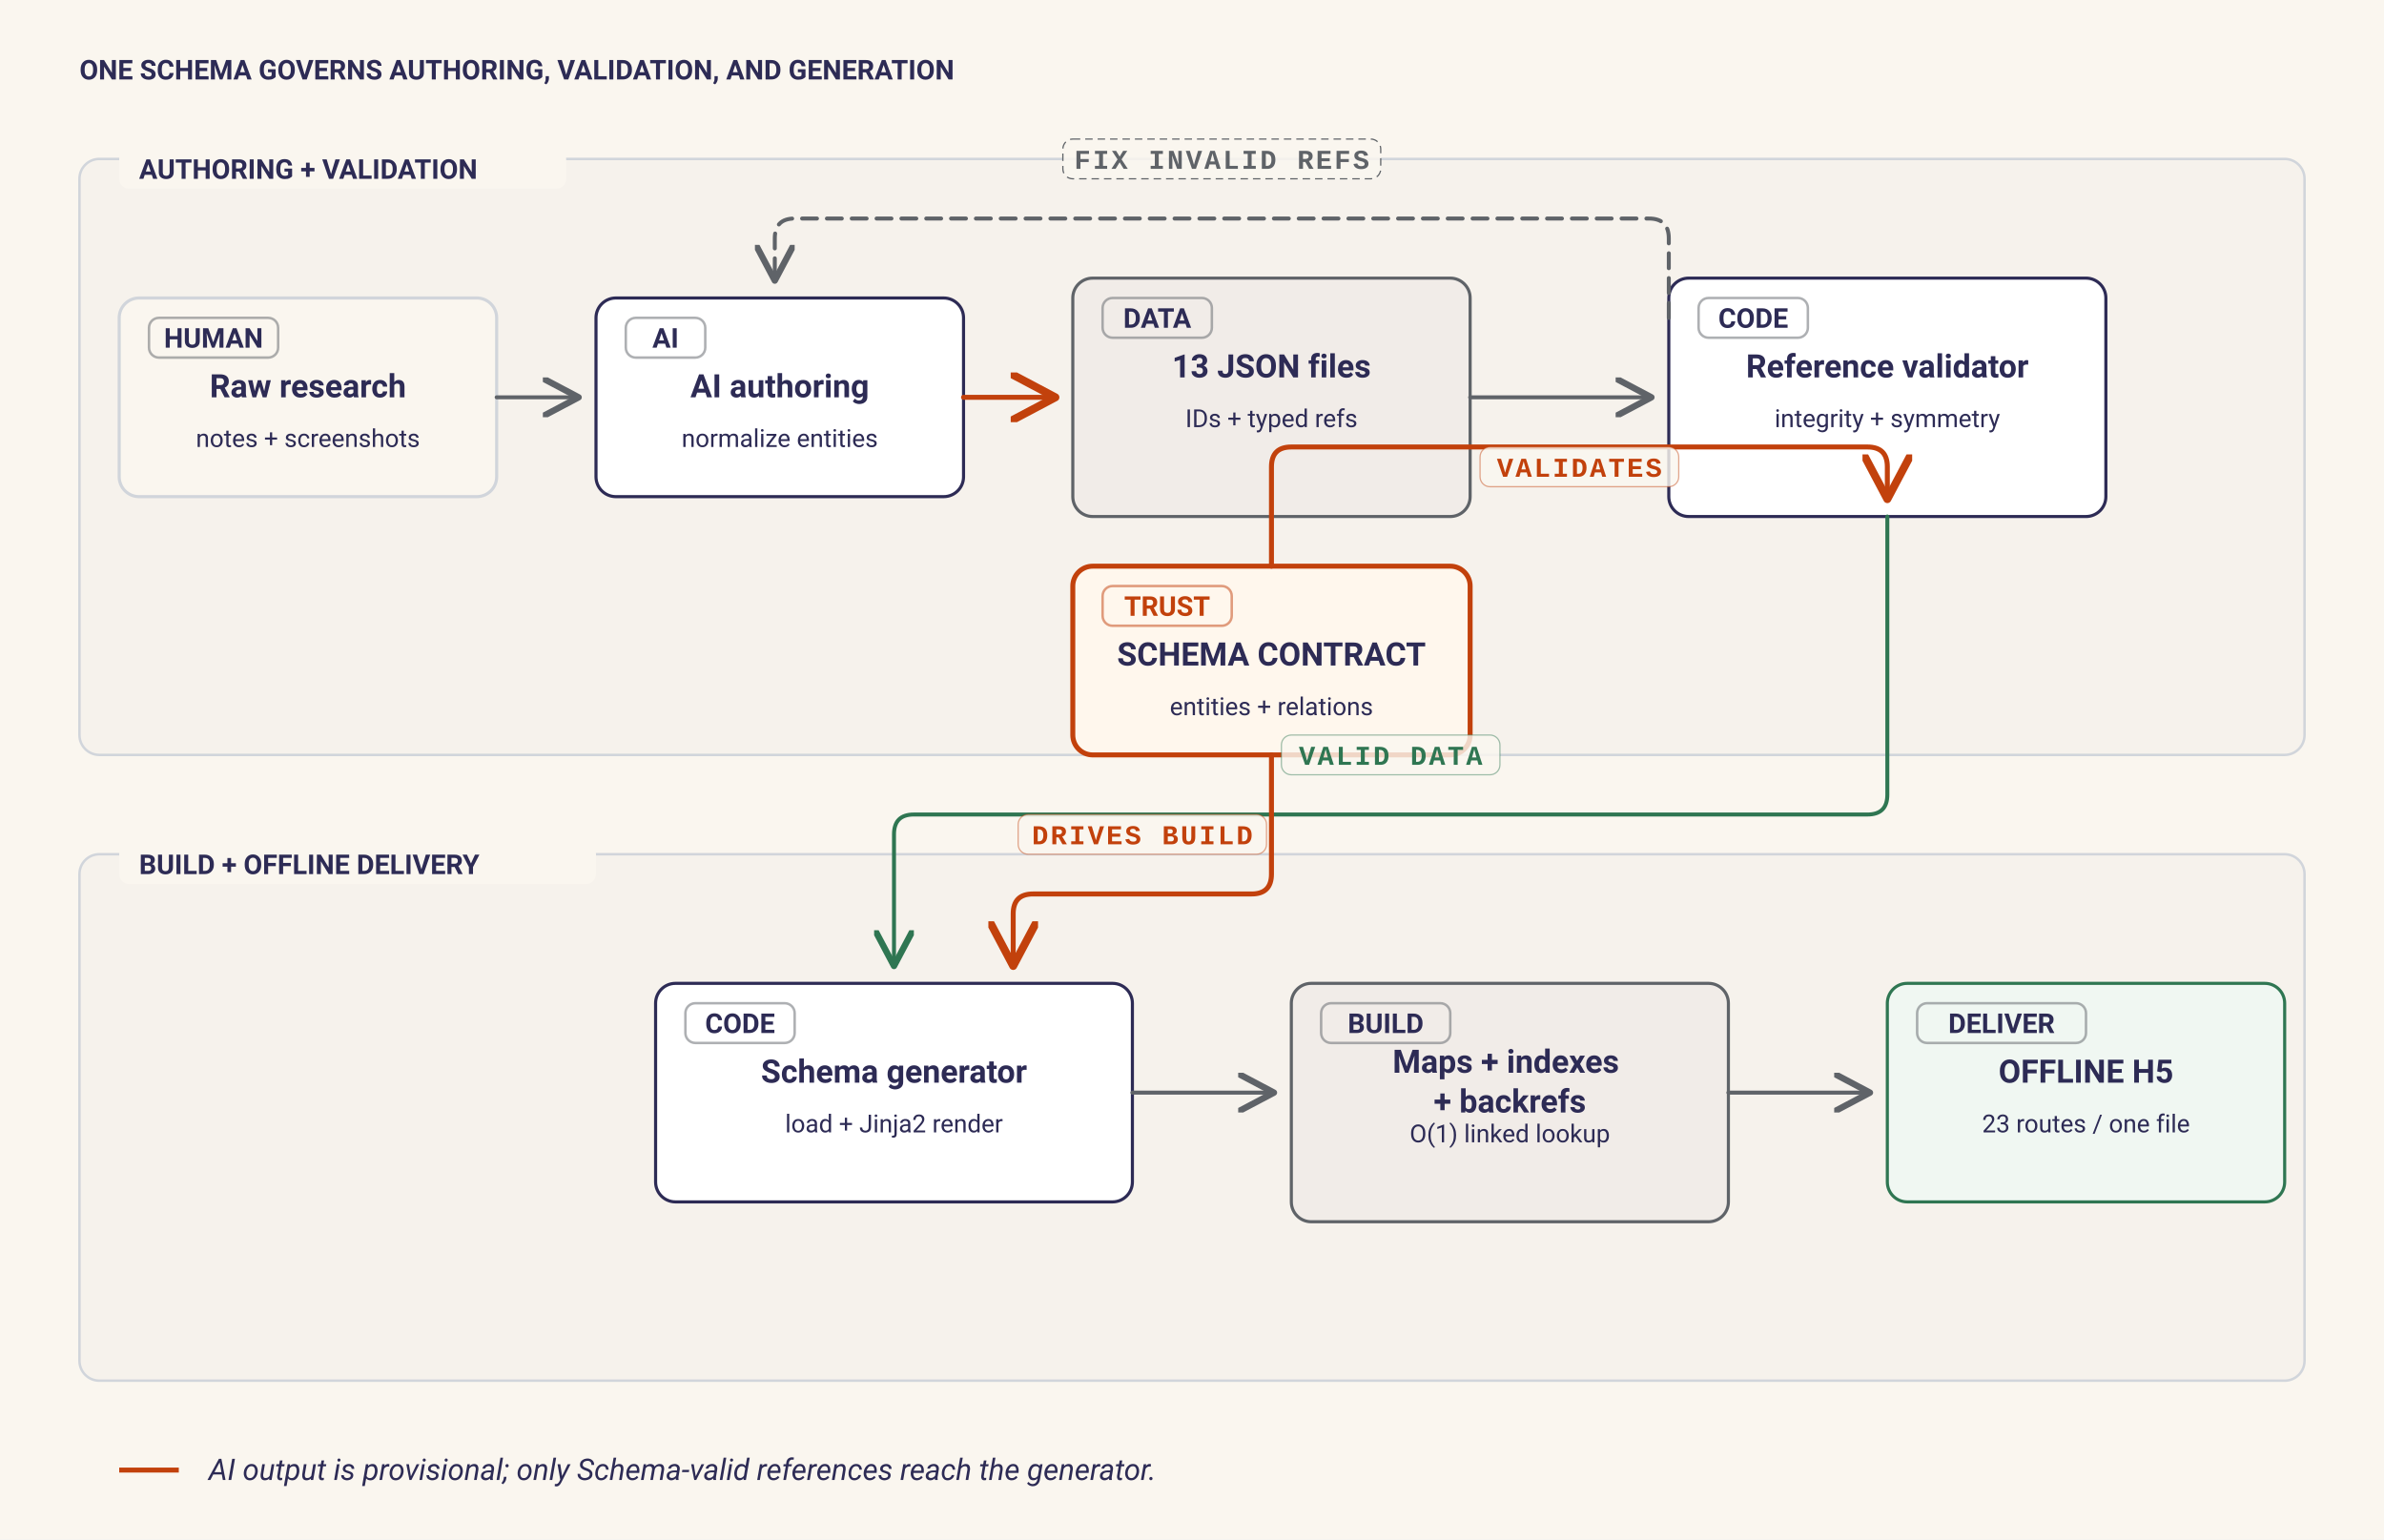
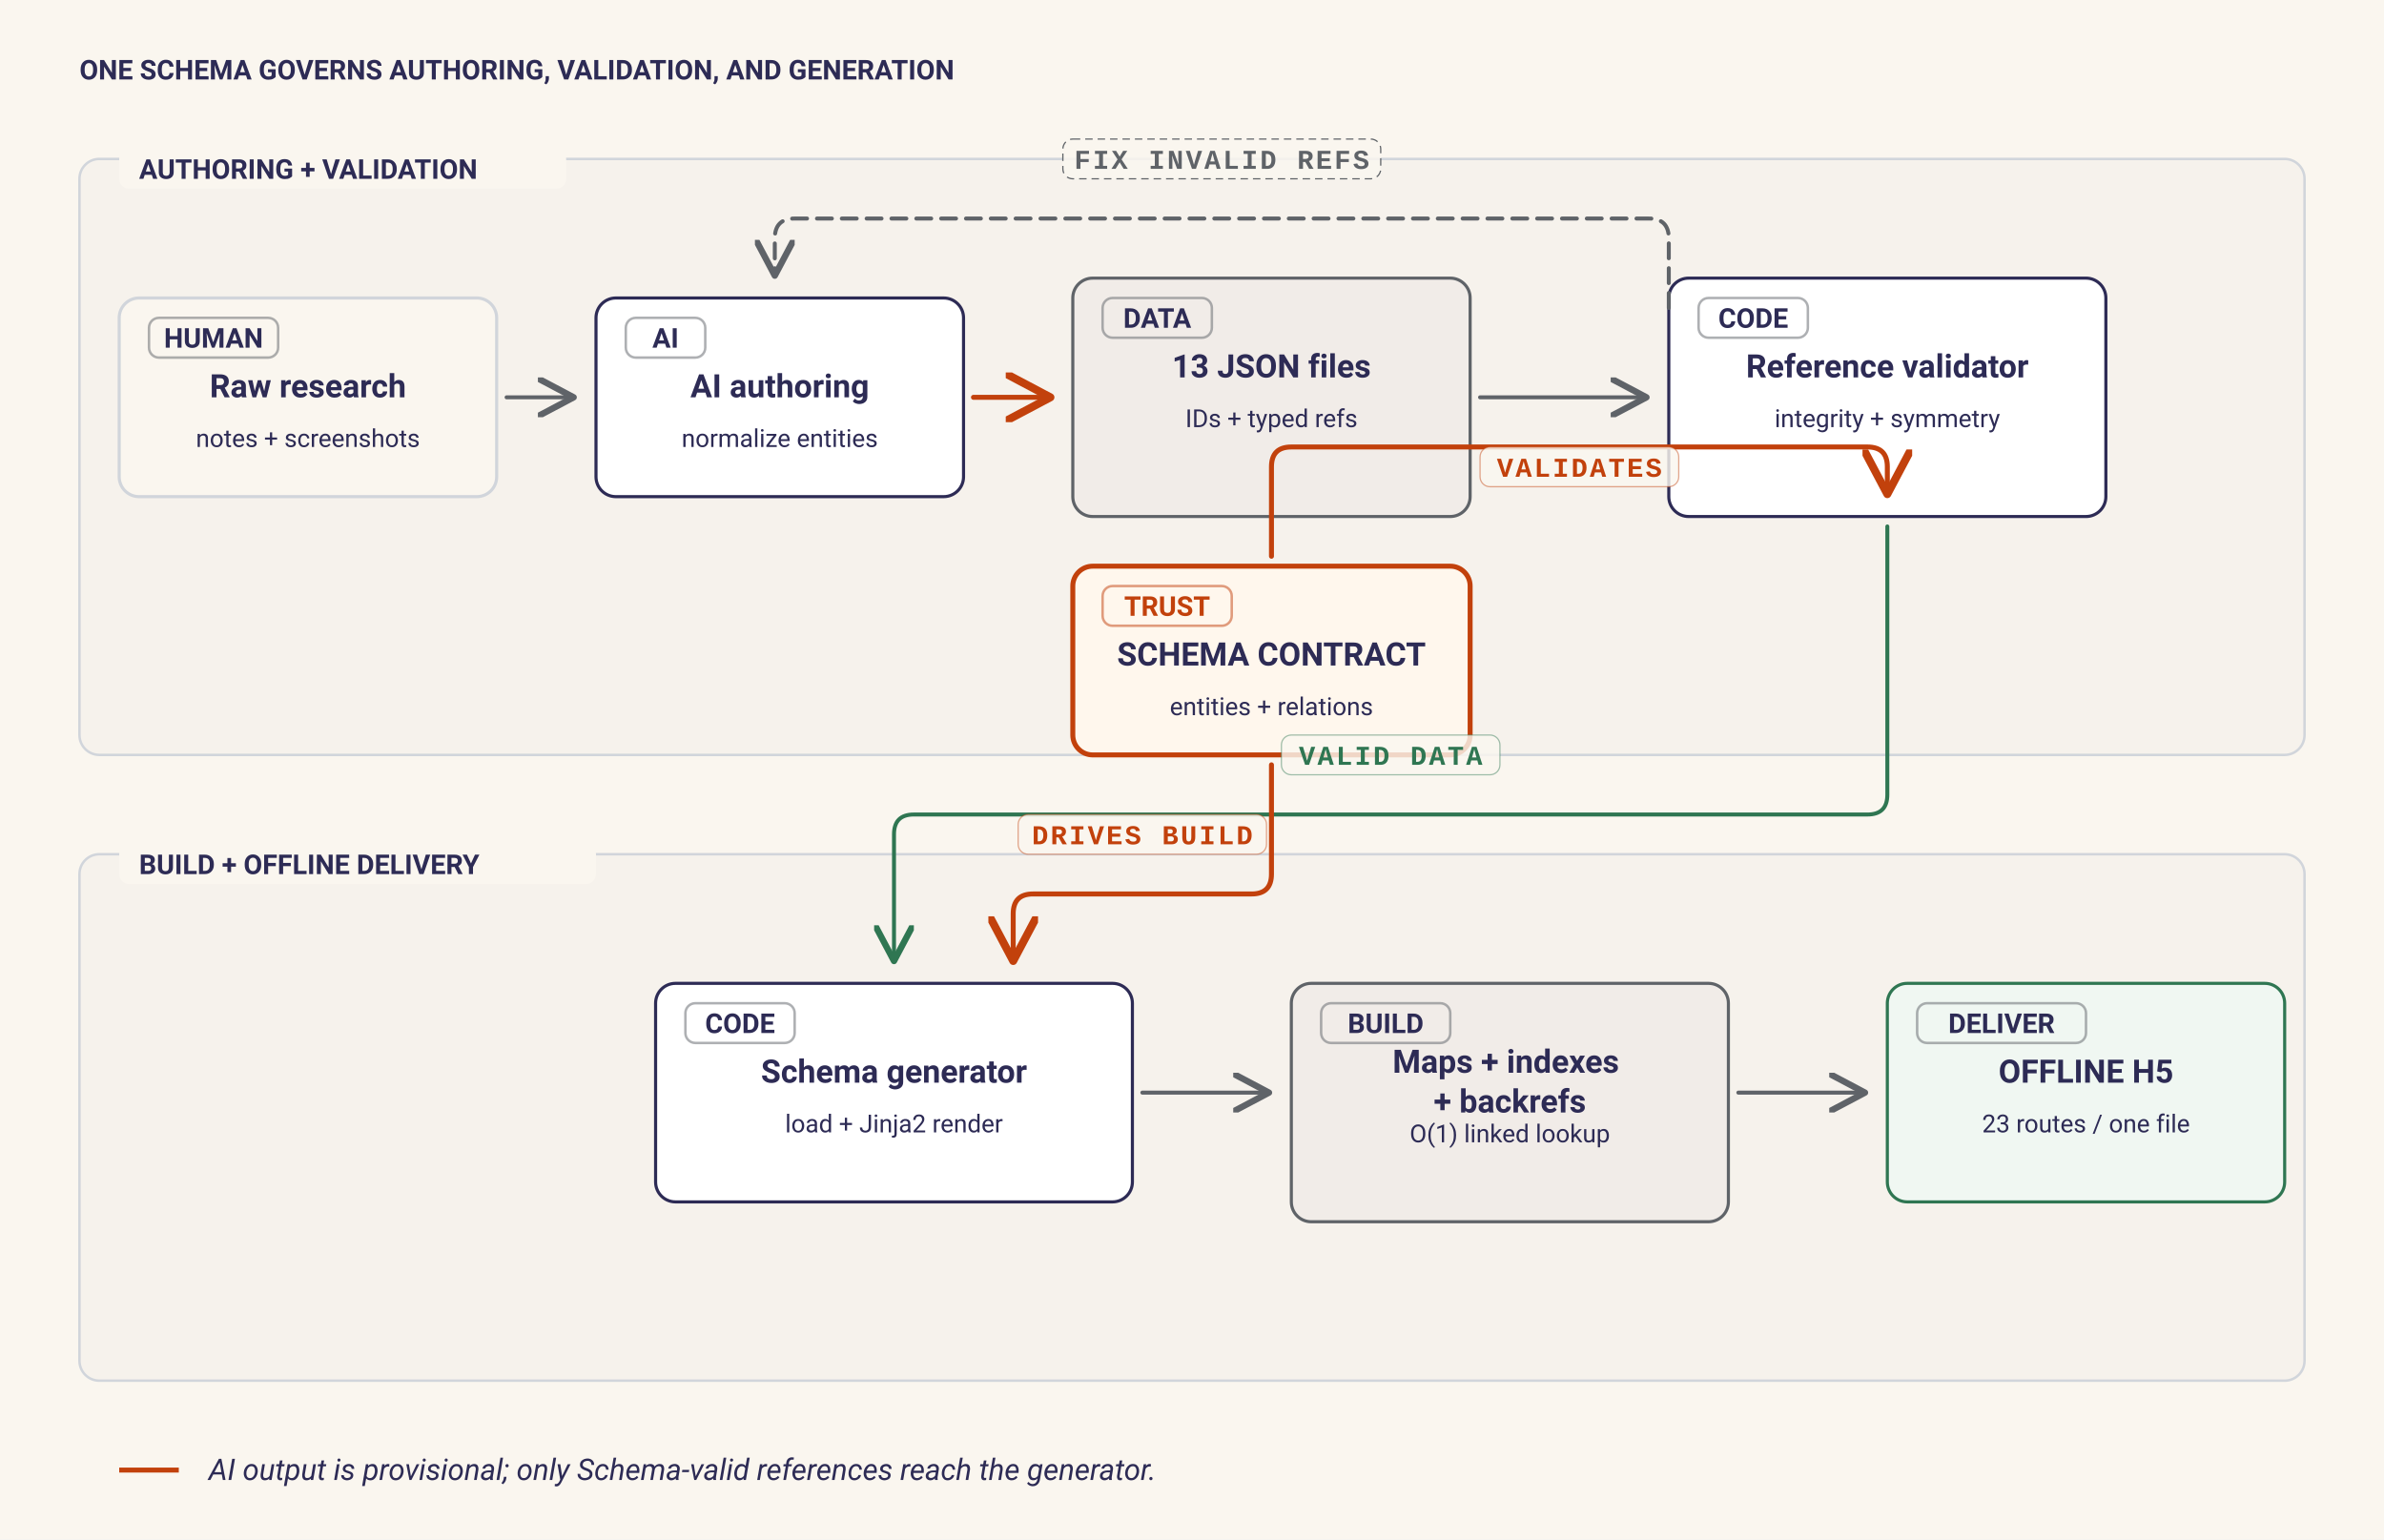
<svg xmlns="http://www.w3.org/2000/svg" class="editorial-diagram editorial-diagram-raw-to-guide diagram-typography-standard" viewBox="0 0 960 620" width="100%" role="img" aria-labelledby="raw-to-guide-title raw-to-guide-desc" preserveAspectRatio="xMidYMid meet">
  <defs>
    <marker id="raw-to-guide-arrow-default" markerWidth="10" markerHeight="10" refX="9" refY="5" orient="auto-start-reverse">
      <path d="M0.5,0.5 L9,5 L0.5,9.5" fill="none" stroke="#5f6368" stroke-width="1.6" stroke-linecap="round" stroke-linejoin="round" />
    </marker>
    <marker id="raw-to-guide-arrow-accent" markerWidth="10" markerHeight="10" refX="9" refY="5" orient="auto-start-reverse">
      <path d="M0.5,0.5 L9,5 L0.5,9.5" fill="none" stroke="#c2410c" stroke-width="1.6" stroke-linecap="round" stroke-linejoin="round" />
    </marker>
    <marker id="raw-to-guide-arrow-success" markerWidth="10" markerHeight="10" refX="9" refY="5" orient="auto-start-reverse">
      <path d="M0.5,0.5 L9,5 L0.5,9.5" fill="none" stroke="#2f7652" stroke-width="1.6" stroke-linecap="round" stroke-linejoin="round" />
    </marker>
    <marker id="raw-to-guide-arrow-danger" markerWidth="10" markerHeight="10" refX="9" refY="5" orient="auto-start-reverse">
      <path d="M0.5,0.5 L9,5 L0.5,9.5" fill="none" stroke="#a34444" stroke-width="1.6" stroke-linecap="round" stroke-linejoin="round" />
    </marker>
  </defs>
  <style>
.editorial-diagram text{font-family:-apple-system,BlinkMacSystemFont,'Segoe UI',Roboto,'Noto Sans SC',sans-serif;fill:#2d2b55;letter-spacing:0}
.zone&gt;rect:first-child{fill:#2d2b55;fill-opacity:.018;stroke:#d1d5db;stroke-width:1}
.zone-label-mask{fill:#faf6ef}
.connector-label rect{fill:#faf6ef;fill-opacity:.82}
.zone-label,.node-tag,.connector-label text,.label-eyebrow{font-family:'SFMono-Regular',Consolas,'Liberation Mono','Noto Sans Mono CJK SC',monospace;font-size:11px;font-weight:600;letter-spacing:.08em;fill:#5f6368}
.lane rect{fill:#faf6ef;stroke:#e5e7eb;stroke-width:1}.lane-tinted rect{fill:#2d2b55;fill-opacity:.018}
.lane line{stroke:#d1d5db;stroke-width:1}.lane-label{font-family:'SFMono-Regular',Consolas,'Liberation Mono','Noto Sans Mono CJK SC',monospace;font-size:11px;font-weight:600;fill:#5f6368;letter-spacing:.06em}
.connector{fill:none;stroke:#5f6368;stroke-width:1.6;stroke-linejoin:round;stroke-linecap:round}
.connector-accent{stroke:#c2410c;stroke-width:2}
.connector-success{stroke:#2f7652}.connector-danger{stroke:#a34444}
.connector-dashed{stroke-dasharray:6 4}
.node-mask,.decision-mask{fill:#faf6ef;stroke:none}
.node-box{fill:#ffffff;stroke:#2d2b55;stroke-width:1.25}
.node-muted .node-box{fill:#faf6ef;stroke:#d1d5db}
.node-store .node-box{fill:#2d2b55;fill-opacity:.045;stroke:#5f6368}
.node-optional .node-box{fill:#faf6ef;stroke:#d1d5db;stroke-dasharray:6 4}
.node-focal .node-box{fill:#fff7ed;stroke:#c2410c;stroke-width:2}
.node-success .node-box{fill:#f0f7f2;stroke:#2f7652}
.node-danger .node-box{fill:#fdf2f2;stroke:#a34444}
.node-tag-box{fill:none;stroke:#5f6368;stroke-opacity:.5}
.node-focal .node-tag-box{stroke:#c2410c}.node-focal .node-tag{fill:#c2410c}
.node-title,.decision-title{font-size:13px;font-weight:650}
.node-subtitle,.decision-subtitle{font-family:'SFMono-Regular',Consolas,'Liberation Mono','Noto Sans Mono CJK SC',monospace;font-size:10px;fill:#5f6368}
.decision-box{fill:#ffffff;stroke:#2d2b55;stroke-width:1.25}
.decision-focal .decision-box{fill:#fff7ed;stroke:#c2410c;stroke-width:2}
.connector-label rect{stroke:#e5e7eb;stroke-width:.5}
.connector-label-accent rect{stroke:#c2410c;stroke-opacity:.45}.connector-label-accent text{fill:#c2410c}
.connector-label-success rect{stroke:#2f7652;stroke-opacity:.45}.connector-label-success text{fill:#2f7652}
.connector-label-danger rect{stroke:#a34444;stroke-opacity:.45}.connector-label-danger text{fill:#a34444}
.connector-label-dashed rect{stroke:#5f6368;stroke-dasharray:3 2}.connector-label-dashed text{fill:#5f6368}
.annotation line{stroke:#c2410c;stroke-width:2}.annotation text{font-size:12px;font-style:italic}
.label-metric{font-family:'SFMono-Regular',Consolas,'Liberation Mono','Noto Sans Mono CJK SC',monospace;font-size:12px;font-weight:600;fill:#c2410c}
.step-header rect{fill:#2d2b55;fill-opacity:.1}.step-header text{font-family:'SFMono-Regular',Consolas,'Liberation Mono','Noto Sans Mono CJK SC',monospace;font-size:11px;font-weight:600;fill:#5f6368}
.step-header .step-label{letter-spacing:.06em}.step-focal rect{fill:#f97316;fill-opacity:.16}.step-focal text{fill:#c2410c}
.diagram-typography-expanded .zone-label,.diagram-typography-expanded .node-tag,.diagram-typography-expanded .connector-label text,.diagram-typography-expanded .label-eyebrow{font-size:12px}
.diagram-typography-expanded .node-title,.diagram-typography-expanded .decision-title{font-size:14px}
.diagram-typography-expanded .node-subtitle,.diagram-typography-expanded .decision-subtitle{font-size:10px}
.diagram-typography-expanded .annotation text{font-size:13px}
</style>
  <rect width="960" height="620" fill="#faf6ef" />
  <g class="zone">
    <rect x="32" y="64" width="896" height="240" rx="8" />
    <rect class="zone-label-mask" x="48" y="60" width="180" height="16" rx="4" />
    <text class="zone-label" x="56" y="72">AUTHORING + VALIDATION</text>
  </g>
  <g class="zone">
    <rect x="32" y="344" width="896" height="212" rx="8" />
    <rect class="zone-label-mask" x="48" y="340" width="192" height="16" rx="4" />
    <text class="zone-label" x="56" y="352">BUILD + OFFLINE DELIVERY</text>
  </g>
  <g class="node node-muted">
    <rect class="node-mask" x="48" y="120" width="152" height="80" rx="8" />
    <rect class="node-box" x="48" y="120" width="152" height="80" rx="8" />
    <rect class="node-tag-box" x="60" y="128" width="52" height="16" rx="4" />
    <text class="node-tag" x="86" y="140" text-anchor="middle">HUMAN</text>
    <text class="node-title" text-anchor="middle">
      <tspan x="124" y="160">Raw research</tspan>
    </text>
    <text class="node-subtitle" text-anchor="middle">
      <tspan x="124" y="180">notes + screenshots</tspan>
    </text>
  </g>
  <g class="node node-default">
    <rect class="node-mask" x="240" y="120" width="148" height="80" rx="8" />
    <rect class="node-box" x="240" y="120" width="148" height="80" rx="8" />
    <rect class="node-tag-box" x="252" y="128" width="32" height="16" rx="4" />
    <text class="node-tag" x="268" y="140" text-anchor="middle">AI</text>
    <text class="node-title" text-anchor="middle">
      <tspan x="314" y="160">AI authoring</tspan>
    </text>
    <text class="node-subtitle" text-anchor="middle">
      <tspan x="314" y="180">normalize entities</tspan>
    </text>
  </g>
  <g class="node node-store">
    <rect class="node-mask" x="432" y="112" width="160" height="96" rx="8" />
    <rect class="node-box" x="432" y="112" width="160" height="96" rx="8" />
    <rect class="node-tag-box" x="444" y="120" width="44" height="16" rx="4" />
    <text class="node-tag" x="466" y="132" text-anchor="middle">DATA</text>
    <text class="node-title" text-anchor="middle">
      <tspan x="512" y="152">13 JSON files</tspan>
    </text>
    <text class="node-subtitle" text-anchor="middle">
      <tspan x="512" y="172">IDs + typed refs</tspan>
    </text>
  </g>
  <g class="node node-default">
    <rect class="node-mask" x="672" y="112" width="176" height="96" rx="8" />
    <rect class="node-box" x="672" y="112" width="176" height="96" rx="8" />
    <rect class="node-tag-box" x="684" y="120" width="44" height="16" rx="4" />
    <text class="node-tag" x="706" y="132" text-anchor="middle">CODE</text>
    <text class="node-title" text-anchor="middle">
      <tspan x="760" y="152">Reference validator</tspan>
    </text>
    <text class="node-subtitle" text-anchor="middle">
      <tspan x="760" y="172">integrity + symmetry</tspan>
    </text>
  </g>
  <g class="node node-focal">
    <rect class="node-mask" x="432" y="228" width="160" height="76" rx="8" />
    <rect class="node-box" x="432" y="228" width="160" height="76" rx="8" />
    <rect class="node-tag-box" x="444" y="236" width="52" height="16" rx="4" />
    <text class="node-tag" x="470" y="248" text-anchor="middle">TRUST</text>
    <text class="node-title" text-anchor="middle">
      <tspan x="512" y="268">SCHEMA CONTRACT</tspan>
    </text>
    <text class="node-subtitle" text-anchor="middle">
      <tspan x="512" y="288">entities + relations</tspan>
    </text>
  </g>
  <g class="node node-default">
    <rect class="node-mask" x="264" y="396" width="192" height="88" rx="8" />
    <rect class="node-box" x="264" y="396" width="192" height="88" rx="8" />
    <rect class="node-tag-box" x="276" y="404" width="44" height="16" rx="4" />
    <text class="node-tag" x="298" y="416" text-anchor="middle">CODE</text>
    <text class="node-title" text-anchor="middle">
      <tspan x="360" y="436">Schema generator</tspan>
    </text>
    <text class="node-subtitle" text-anchor="middle">
      <tspan x="360" y="456">load + Jinja2 render</tspan>
    </text>
  </g>
  <g class="node node-store">
    <rect class="node-mask" x="520" y="396" width="176" height="96" rx="8" />
    <rect class="node-box" x="520" y="396" width="176" height="96" rx="8" />
    <rect class="node-tag-box" x="532" y="404" width="52" height="16" rx="4" />
    <text class="node-tag" x="558" y="416" text-anchor="middle">BUILD</text>
    <text class="node-title" text-anchor="middle">
      <tspan x="608" y="432">Maps + indexes</tspan>
      <tspan x="608" y="448">+ backrefs</tspan>
    </text>
    <text class="node-subtitle" text-anchor="middle">
      <tspan x="608" y="460">O(1) linked lookup</tspan>
    </text>
  </g>
  <g class="node node-success">
    <rect class="node-mask" x="760" y="396" width="160" height="88" rx="8" />
    <rect class="node-box" x="760" y="396" width="160" height="88" rx="8" />
    <rect class="node-tag-box" x="772" y="404" width="68" height="16" rx="4" />
    <text class="node-tag" x="806" y="416" text-anchor="middle">DELIVER</text>
    <text class="node-title" text-anchor="middle">
      <tspan x="840" y="436">OFFLINE H5</tspan>
    </text>
    <text class="node-subtitle" text-anchor="middle">
      <tspan x="840" y="456">23 routes / one file</tspan>
    </text>
  </g>
-   <path class="connector connector-default" d="M 200 160 L 233 160" marker-end="url(#raw-to-guide-arrow-default)" />
-   <path class="connector connector-accent" d="M 388 160 L 425 160" marker-end="url(#raw-to-guide-arrow-accent)" />
-   <path class="connector connector-default" d="M 592 160 L 665 160" marker-end="url(#raw-to-guide-arrow-default)" />
-   <path class="connector connector-accent" d="M 512 228 L 512 188 Q 512 180 520 180 L 752 180 Q 760 180 760 188 L 760 201" marker-end="url(#raw-to-guide-arrow-accent)" />
-   <path class="connector connector-dashed" d="M 672 128 L 672 96 Q 672 88 664 88 L 320 88 Q 312 88 312 96 L 312 113" marker-end="url(#raw-to-guide-arrow-default)" />
-   <path class="connector connector-success" d="M 760 208 L 760 320 Q 760 328 752 328 L 368 328 Q 360 328 360 336 L 360 389" marker-end="url(#raw-to-guide-arrow-success)" />
-   <path class="connector connector-accent" d="M 512 304 L 512 352 Q 512 360 504 360 L 416 360 Q 408 360 408 368 L 408 389" marker-end="url(#raw-to-guide-arrow-accent)" />
-   <path class="connector connector-default" d="M 456 440 L 513 440" marker-end="url(#raw-to-guide-arrow-default)" />
-   <path class="connector connector-default" d="M 696 440 L 753 440" marker-end="url(#raw-to-guide-arrow-default)" />
+   <path class="connector connector-default" d="M 204 160 L 231 160" marker-end="url(#raw-to-guide-arrow-default)" />
+   <path class="connector connector-accent" d="M 392 160 L 423 160" marker-end="url(#raw-to-guide-arrow-accent)" />
+   <path class="connector connector-default" d="M 596 160 L 663 160" marker-end="url(#raw-to-guide-arrow-default)" />
+   <path class="connector connector-accent" d="M 512 224 L 512 188 Q 512 180 520 180 L 752 180 Q 760 180 760 188 L 760 199" marker-end="url(#raw-to-guide-arrow-accent)" />
+   <path class="connector connector-dashed" d="M 672 124 L 672 96 Q 672 88 664 88 L 320 88 Q 312 88 312 96 L 312 111" marker-end="url(#raw-to-guide-arrow-default)" />
+   <path class="connector connector-success" d="M 760 212 L 760 320 Q 760 328 752 328 L 368 328 Q 360 328 360 336 L 360 387" marker-end="url(#raw-to-guide-arrow-success)" />
+   <path class="connector connector-accent" d="M 512 308 L 512 352 Q 512 360 504 360 L 416 360 Q 408 360 408 368 L 408 387" marker-end="url(#raw-to-guide-arrow-accent)" />
+   <path class="connector connector-default" d="M 460 440 L 511 440" marker-end="url(#raw-to-guide-arrow-default)" />
+   <path class="connector connector-default" d="M 700 440 L 751 440" marker-end="url(#raw-to-guide-arrow-default)" />
  <text class="label label-eyebrow" x="32" y="32" text-anchor="start">ONE SCHEMA GOVERNS AUTHORING, VALIDATION, AND GENERATION</text>
  <g class="connector-label connector-label-accent">
    <rect x="596" y="180" width="80" height="16" rx="4" />
    <text x="636" y="192" text-anchor="middle">VALIDATES</text>
  </g>
  <g class="connector-label connector-label-dashed">
    <rect x="428" y="56" width="128" height="16" rx="4" />
    <text x="492" y="68" text-anchor="middle">FIX INVALID REFS</text>
  </g>
  <g class="connector-label connector-label-success">
    <rect x="516" y="296" width="88" height="16" rx="4" />
    <text x="560" y="308" text-anchor="middle">VALID DATA</text>
  </g>
  <g class="connector-label connector-label-accent">
    <rect x="410" y="328" width="100" height="16" rx="4" />
    <text x="460" y="340" text-anchor="middle">DRIVES BUILD</text>
  </g>
  <g class="annotation">
    <line x1="48" y1="592" x2="72" y2="592" />
    <text x="84" y="596">AI output is provisional; only Schema-valid references reach the generator.</text>
  </g>
</svg>
